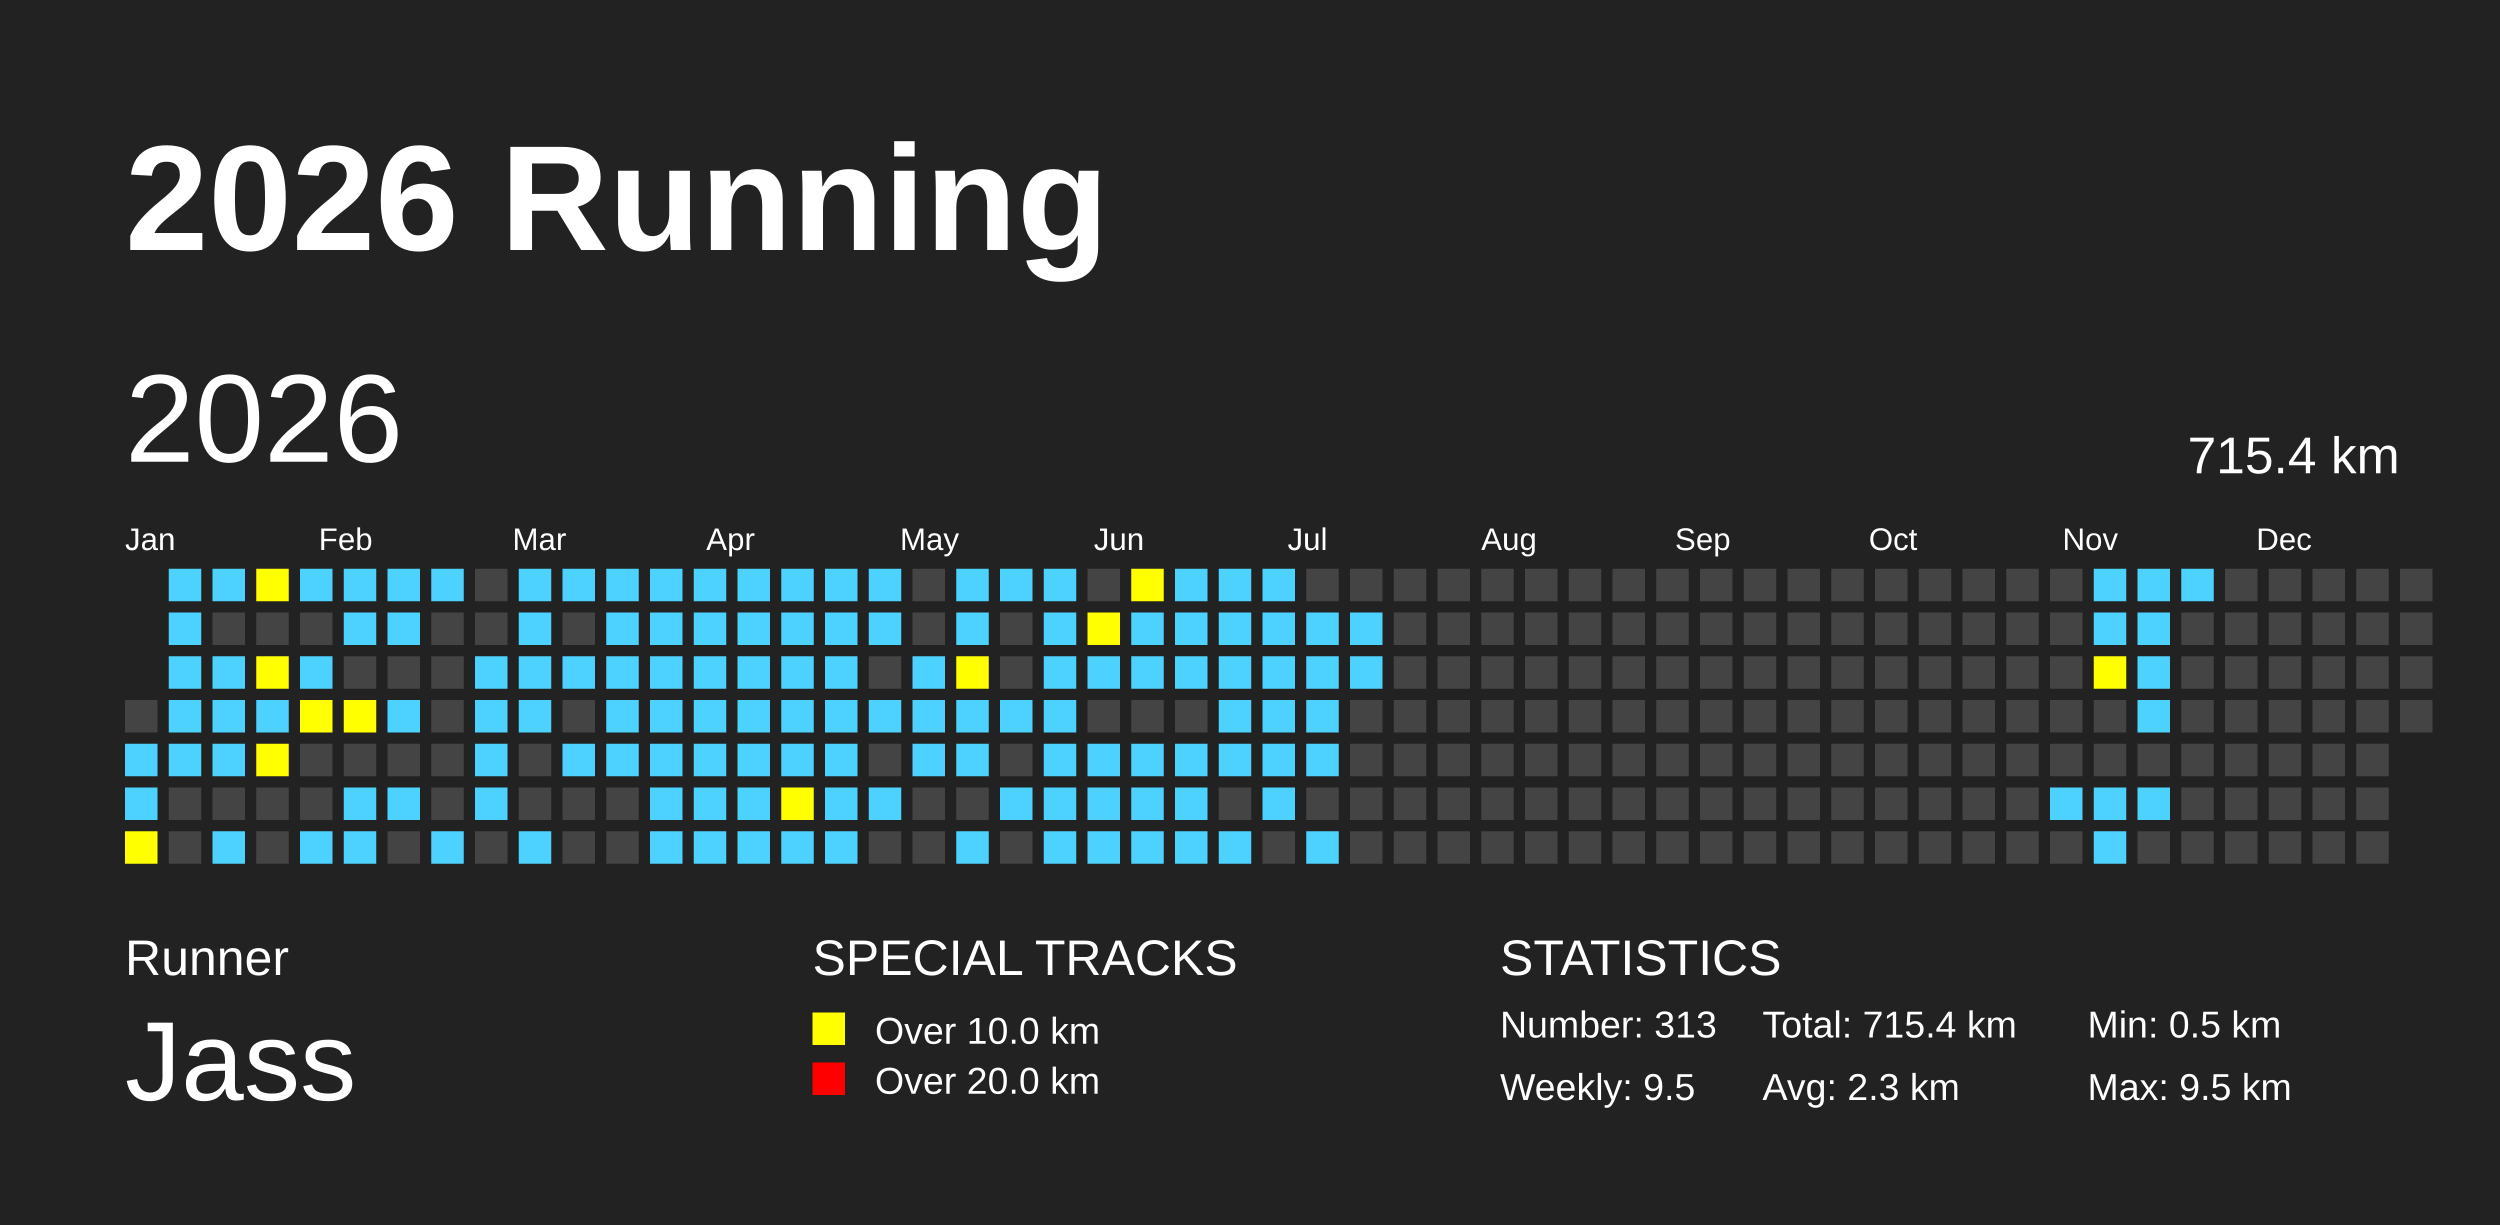
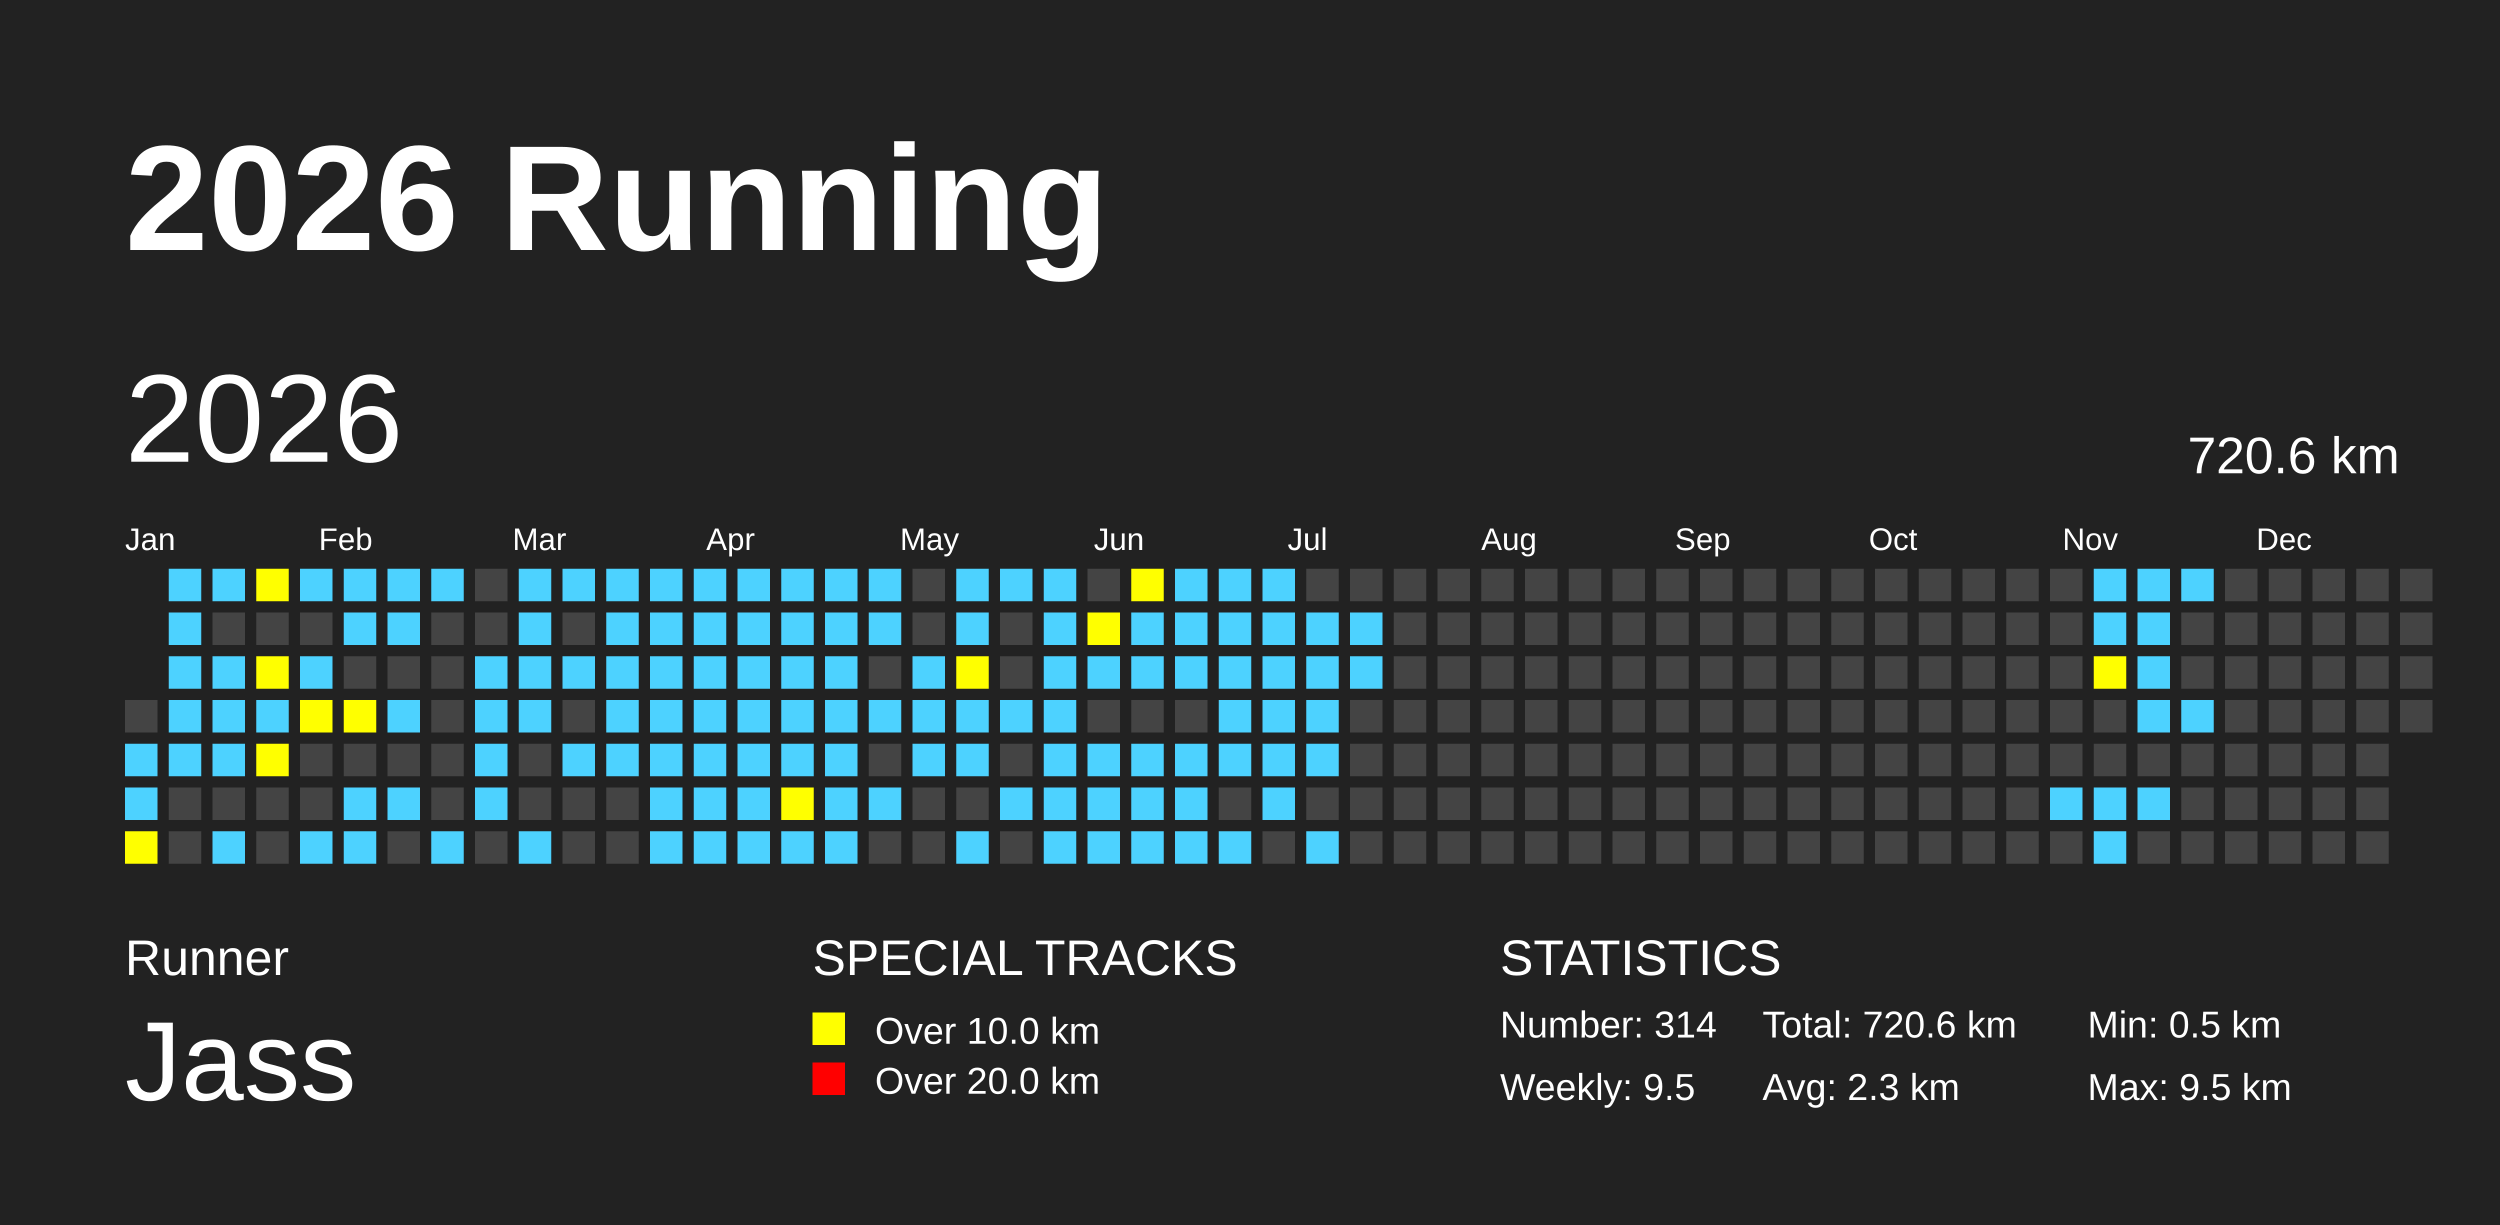
<svg xmlns="http://www.w3.org/2000/svg" baseProfile="full" height="98mm" version="1.1" viewBox="0,0,200,98" width="200mm">
  <defs />
  <rect fill="#222222" height="98" width="200" x="0" y="0" />
  <text fill="#FFFFFF" style="font-size:12px; font-family:Arial; font-weight:bold;" x="10" y="20">2026 Running</text>
  <text fill="#FFFFFF" style="font-size:4px; font-family:Arial" x="10" y="78">Runner</text>
  <text fill="#FFFFFF" style="font-size:9px; font-family:Arial" x="10" y="88">Jass</text>
  <text fill="#FFFFFF" style="font-size:4px; font-family:Arial" x="65" y="78">SPECIAL TRACKS</text>
  <rect fill="yellow" height="2.6" width="2.6" x="65" y="81" />
  <text fill="#FFFFFF" style="font-size:3px; font-family:Arial" x="70" y="83.5">Over 10.0 km</text>
  <rect fill="red" height="2.6" width="2.6" x="65" y="85" />
  <text fill="#FFFFFF" style="font-size:3px; font-family:Arial" x="70" y="87.5">Over 20.0 km</text>
  <text fill="#FFFFFF" style="font-size:4px; font-family:Arial" x="120" y="78">STATISTICS</text>
-   <text fill="#FFFFFF" style="font-size:3px; font-family:Arial" x="120" y="83">Number: 313</text>
+   <text fill="#FFFFFF" style="font-size:3px; font-family:Arial" x="120" y="83">Number: 314</text>
  <text fill="#FFFFFF" style="font-size:3px; font-family:Arial" x="120" y="88">Weekly: 9.5</text>
-   <text fill="#FFFFFF" style="font-size:3px; font-family:Arial" x="141" y="83">Total: 715.4 km</text>
+   <text fill="#FFFFFF" style="font-size:3px; font-family:Arial" x="141" y="83">Total: 720.6 km</text>
  <text fill="#FFFFFF" style="font-size:3px; font-family:Arial" x="141" y="88">Avg: 2.3 km</text>
  <text fill="#FFFFFF" style="font-size:3px; font-family:Arial" x="167" y="83">Min: 0.5 km</text>
  <text fill="#FFFFFF" style="font-size:3px; font-family:Arial" x="167" y="88">Max: 9.5 km</text>
  <text dominant-baseline="hanging" fill="#FFFFFF" style="font-size:10.0px; font-family:Arial;" x="10" y="30">2026</text>
-   <text dominant-baseline="hanging" fill="#FFFFFF" style="font-size:4.125px; font-family:Arial;" x="175" y="35">715.4 km</text>
+   <text dominant-baseline="hanging" fill="#FFFFFF" style="font-size:4.125px; font-family:Arial;" x="175" y="35">720.6 km</text>
  <text fill="#FFFFFF" style="font-size:2.5px; font-family:Arial" x="10.0" y="44">Jan</text>
  <text fill="#FFFFFF" style="font-size:2.5px; font-family:Arial" x="25.5" y="44">Feb</text>
  <text fill="#FFFFFF" style="font-size:2.5px; font-family:Arial" x="41.0" y="44">Mar</text>
  <text fill="#FFFFFF" style="font-size:2.5px; font-family:Arial" x="56.5" y="44">Apr</text>
  <text fill="#FFFFFF" style="font-size:2.5px; font-family:Arial" x="72.0" y="44">May</text>
  <text fill="#FFFFFF" style="font-size:2.5px; font-family:Arial" x="87.5" y="44">Jun</text>
  <text fill="#FFFFFF" style="font-size:2.5px; font-family:Arial" x="103.0" y="44">Jul</text>
  <text fill="#FFFFFF" style="font-size:2.5px; font-family:Arial" x="118.5" y="44">Aug</text>
  <text fill="#FFFFFF" style="font-size:2.5px; font-family:Arial" x="134.0" y="44">Sep</text>
  <text fill="#FFFFFF" style="font-size:2.5px; font-family:Arial" x="149.5" y="44">Oct</text>
  <text fill="#FFFFFF" style="font-size:2.5px; font-family:Arial" x="165.0" y="44">Nov</text>
  <text fill="#FFFFFF" style="font-size:2.5px; font-family:Arial" x="180.5" y="44">Dec</text>
  <rect fill="#444444" height="2.6" width="2.6" x="10.0" y="56.0" />
  <rect fill="#4DD2FF" height="2.6" width="2.6" x="10.0" y="59.5" />
  <rect fill="#4DD2FF" height="2.6" width="2.6" x="10.0" y="63.0" />
  <rect fill="yellow" height="2.6" width="2.6" x="10.0" y="66.5" />
  <rect fill="#4DD2FF" height="2.6" width="2.6" x="13.5" y="45.5" />
  <rect fill="#4DD2FF" height="2.6" width="2.6" x="13.5" y="49.0" />
  <rect fill="#4DD2FF" height="2.6" width="2.6" x="13.5" y="52.5" />
  <rect fill="#4DD2FF" height="2.6" width="2.6" x="13.5" y="56.0" />
  <rect fill="#4DD2FF" height="2.6" width="2.6" x="13.5" y="59.5" />
  <rect fill="#444444" height="2.6" width="2.6" x="13.5" y="63.0" />
  <rect fill="#444444" height="2.6" width="2.6" x="13.5" y="66.5" />
  <rect fill="#4DD2FF" height="2.6" width="2.6" x="17.0" y="45.5" />
  <rect fill="#444444" height="2.6" width="2.6" x="17.0" y="49.0" />
  <rect fill="#4DD2FF" height="2.6" width="2.6" x="17.0" y="52.5" />
  <rect fill="#4DD2FF" height="2.6" width="2.6" x="17.0" y="56.0" />
  <rect fill="#4DD2FF" height="2.6" width="2.6" x="17.0" y="59.5" />
  <rect fill="#444444" height="2.6" width="2.6" x="17.0" y="63.0" />
  <rect fill="#4DD2FF" height="2.6" width="2.6" x="17.0" y="66.5" />
  <rect fill="yellow" height="2.6" width="2.6" x="20.5" y="45.5" />
  <rect fill="#444444" height="2.6" width="2.6" x="20.5" y="49.0" />
  <rect fill="yellow" height="2.6" width="2.6" x="20.5" y="52.5" />
  <rect fill="#4DD2FF" height="2.6" width="2.6" x="20.5" y="56.0" />
  <rect fill="yellow" height="2.6" width="2.6" x="20.5" y="59.5" />
  <rect fill="#444444" height="2.6" width="2.6" x="20.5" y="63.0" />
  <rect fill="#444444" height="2.6" width="2.6" x="20.5" y="66.5" />
  <rect fill="#4DD2FF" height="2.6" width="2.6" x="24.0" y="45.5" />
  <rect fill="#444444" height="2.6" width="2.6" x="24.0" y="49.0" />
  <rect fill="#4DD2FF" height="2.6" width="2.6" x="24.0" y="52.5" />
  <rect fill="yellow" height="2.6" width="2.6" x="24.0" y="56.0" />
  <rect fill="#444444" height="2.6" width="2.6" x="24.0" y="59.5" />
  <rect fill="#444444" height="2.6" width="2.6" x="24.0" y="63.0" />
  <rect fill="#4DD2FF" height="2.6" width="2.6" x="24.0" y="66.5" />
  <rect fill="#4DD2FF" height="2.6" width="2.6" x="27.5" y="45.5" />
  <rect fill="#4DD2FF" height="2.6" width="2.6" x="27.5" y="49.0" />
  <rect fill="#444444" height="2.6" width="2.6" x="27.5" y="52.5" />
  <rect fill="yellow" height="2.6" width="2.6" x="27.5" y="56.0" />
  <rect fill="#444444" height="2.6" width="2.6" x="27.5" y="59.5" />
  <rect fill="#4DD2FF" height="2.6" width="2.6" x="27.5" y="63.0" />
  <rect fill="#4DD2FF" height="2.6" width="2.6" x="27.5" y="66.5" />
  <rect fill="#4DD2FF" height="2.6" width="2.6" x="31.0" y="45.5" />
  <rect fill="#4DD2FF" height="2.6" width="2.6" x="31.0" y="49.0" />
  <rect fill="#444444" height="2.6" width="2.6" x="31.0" y="52.5" />
  <rect fill="#4DD2FF" height="2.6" width="2.6" x="31.0" y="56.0" />
  <rect fill="#444444" height="2.6" width="2.6" x="31.0" y="59.5" />
  <rect fill="#4DD2FF" height="2.6" width="2.6" x="31.0" y="63.0" />
  <rect fill="#444444" height="2.6" width="2.6" x="31.0" y="66.5" />
  <rect fill="#4DD2FF" height="2.6" width="2.6" x="34.5" y="45.5" />
  <rect fill="#444444" height="2.6" width="2.6" x="34.5" y="49.0" />
  <rect fill="#444444" height="2.6" width="2.6" x="34.5" y="52.5" />
  <rect fill="#444444" height="2.6" width="2.6" x="34.5" y="56.0" />
  <rect fill="#444444" height="2.6" width="2.6" x="34.5" y="59.5" />
  <rect fill="#444444" height="2.6" width="2.6" x="34.5" y="63.0" />
  <rect fill="#4DD2FF" height="2.6" width="2.6" x="34.5" y="66.5" />
  <rect fill="#444444" height="2.6" width="2.6" x="38.0" y="45.5" />
  <rect fill="#444444" height="2.6" width="2.6" x="38.0" y="49.0" />
  <rect fill="#4DD2FF" height="2.6" width="2.6" x="38.0" y="52.5" />
  <rect fill="#4DD2FF" height="2.6" width="2.6" x="38.0" y="56.0" />
  <rect fill="#4DD2FF" height="2.6" width="2.6" x="38.0" y="59.5" />
  <rect fill="#4DD2FF" height="2.6" width="2.6" x="38.0" y="63.0" />
  <rect fill="#444444" height="2.6" width="2.6" x="38.0" y="66.5" />
  <rect fill="#4DD2FF" height="2.6" width="2.6" x="41.5" y="45.5" />
  <rect fill="#4DD2FF" height="2.6" width="2.6" x="41.5" y="49.0" />
  <rect fill="#4DD2FF" height="2.6" width="2.6" x="41.5" y="52.5" />
  <rect fill="#4DD2FF" height="2.6" width="2.6" x="41.5" y="56.0" />
  <rect fill="#444444" height="2.6" width="2.6" x="41.5" y="59.5" />
  <rect fill="#444444" height="2.6" width="2.6" x="41.5" y="63.0" />
  <rect fill="#4DD2FF" height="2.6" width="2.6" x="41.5" y="66.5" />
  <rect fill="#4DD2FF" height="2.6" width="2.6" x="45.0" y="45.5" />
  <rect fill="#444444" height="2.6" width="2.6" x="45.0" y="49.0" />
  <rect fill="#4DD2FF" height="2.6" width="2.6" x="45.0" y="52.5" />
  <rect fill="#444444" height="2.6" width="2.6" x="45.0" y="56.0" />
  <rect fill="#4DD2FF" height="2.6" width="2.6" x="45.0" y="59.5" />
  <rect fill="#444444" height="2.6" width="2.6" x="45.0" y="63.0" />
  <rect fill="#444444" height="2.6" width="2.6" x="45.0" y="66.5" />
  <rect fill="#4DD2FF" height="2.6" width="2.6" x="48.5" y="45.5" />
  <rect fill="#4DD2FF" height="2.6" width="2.6" x="48.5" y="49.0" />
  <rect fill="#4DD2FF" height="2.6" width="2.6" x="48.5" y="52.5" />
  <rect fill="#4DD2FF" height="2.6" width="2.6" x="48.5" y="56.0" />
  <rect fill="#4DD2FF" height="2.6" width="2.6" x="48.5" y="59.5" />
  <rect fill="#444444" height="2.6" width="2.6" x="48.5" y="63.0" />
  <rect fill="#444444" height="2.6" width="2.6" x="48.5" y="66.5" />
  <rect fill="#4DD2FF" height="2.6" width="2.6" x="52.0" y="45.5" />
  <rect fill="#4DD2FF" height="2.6" width="2.6" x="52.0" y="49.0" />
  <rect fill="#4DD2FF" height="2.6" width="2.6" x="52.0" y="52.5" />
  <rect fill="#4DD2FF" height="2.6" width="2.6" x="52.0" y="56.0" />
  <rect fill="#4DD2FF" height="2.6" width="2.6" x="52.0" y="59.5" />
  <rect fill="#4DD2FF" height="2.6" width="2.6" x="52.0" y="63.0" />
  <rect fill="#4DD2FF" height="2.6" width="2.6" x="52.0" y="66.5" />
  <rect fill="#4DD2FF" height="2.6" width="2.6" x="55.5" y="45.5" />
  <rect fill="#4DD2FF" height="2.6" width="2.6" x="55.5" y="49.0" />
  <rect fill="#4DD2FF" height="2.6" width="2.6" x="55.5" y="52.5" />
  <rect fill="#4DD2FF" height="2.6" width="2.6" x="55.5" y="56.0" />
  <rect fill="#4DD2FF" height="2.6" width="2.6" x="55.5" y="59.5" />
  <rect fill="#4DD2FF" height="2.6" width="2.6" x="55.5" y="63.0" />
  <rect fill="#4DD2FF" height="2.6" width="2.6" x="55.5" y="66.5" />
  <rect fill="#4DD2FF" height="2.6" width="2.6" x="59.0" y="45.5" />
  <rect fill="#4DD2FF" height="2.6" width="2.6" x="59.0" y="49.0" />
  <rect fill="#4DD2FF" height="2.6" width="2.6" x="59.0" y="52.5" />
  <rect fill="#4DD2FF" height="2.6" width="2.6" x="59.0" y="56.0" />
  <rect fill="#4DD2FF" height="2.6" width="2.6" x="59.0" y="59.5" />
  <rect fill="#4DD2FF" height="2.6" width="2.6" x="59.0" y="63.0" />
  <rect fill="#4DD2FF" height="2.6" width="2.6" x="59.0" y="66.5" />
  <rect fill="#4DD2FF" height="2.6" width="2.6" x="62.5" y="45.5" />
  <rect fill="#4DD2FF" height="2.6" width="2.6" x="62.5" y="49.0" />
  <rect fill="#4DD2FF" height="2.6" width="2.6" x="62.5" y="52.5" />
  <rect fill="#4DD2FF" height="2.6" width="2.6" x="62.5" y="56.0" />
  <rect fill="#4DD2FF" height="2.6" width="2.6" x="62.5" y="59.5" />
  <rect fill="yellow" height="2.6" width="2.6" x="62.5" y="63.0" />
  <rect fill="#4DD2FF" height="2.6" width="2.6" x="62.5" y="66.5" />
  <rect fill="#4DD2FF" height="2.6" width="2.6" x="66.0" y="45.5" />
  <rect fill="#4DD2FF" height="2.6" width="2.6" x="66.0" y="49.0" />
  <rect fill="#4DD2FF" height="2.6" width="2.6" x="66.0" y="52.5" />
  <rect fill="#4DD2FF" height="2.6" width="2.6" x="66.0" y="56.0" />
  <rect fill="#4DD2FF" height="2.6" width="2.6" x="66.0" y="59.5" />
  <rect fill="#4DD2FF" height="2.6" width="2.6" x="66.0" y="63.0" />
  <rect fill="#4DD2FF" height="2.6" width="2.6" x="66.0" y="66.5" />
  <rect fill="#4DD2FF" height="2.6" width="2.6" x="69.5" y="45.5" />
  <rect fill="#4DD2FF" height="2.6" width="2.6" x="69.5" y="49.0" />
  <rect fill="#444444" height="2.6" width="2.6" x="69.5" y="52.5" />
  <rect fill="#4DD2FF" height="2.6" width="2.6" x="69.5" y="56.0" />
  <rect fill="#444444" height="2.6" width="2.6" x="69.5" y="59.5" />
  <rect fill="#4DD2FF" height="2.6" width="2.6" x="69.5" y="63.0" />
  <rect fill="#444444" height="2.6" width="2.6" x="69.5" y="66.5" />
  <rect fill="#444444" height="2.6" width="2.6" x="73.0" y="45.5" />
  <rect fill="#444444" height="2.6" width="2.6" x="73.0" y="49.0" />
  <rect fill="#4DD2FF" height="2.6" width="2.6" x="73.0" y="52.5" />
  <rect fill="#4DD2FF" height="2.6" width="2.6" x="73.0" y="56.0" />
  <rect fill="#4DD2FF" height="2.6" width="2.6" x="73.0" y="59.5" />
  <rect fill="#444444" height="2.6" width="2.6" x="73.0" y="63.0" />
  <rect fill="#444444" height="2.6" width="2.6" x="73.0" y="66.5" />
  <rect fill="#4DD2FF" height="2.6" width="2.6" x="76.5" y="45.5" />
  <rect fill="#4DD2FF" height="2.6" width="2.6" x="76.5" y="49.0" />
  <rect fill="yellow" height="2.6" width="2.6" x="76.5" y="52.5" />
  <rect fill="#4DD2FF" height="2.6" width="2.6" x="76.5" y="56.0" />
  <rect fill="#4DD2FF" height="2.6" width="2.6" x="76.5" y="59.5" />
  <rect fill="#444444" height="2.6" width="2.6" x="76.5" y="63.0" />
  <rect fill="#4DD2FF" height="2.6" width="2.6" x="76.5" y="66.5" />
  <rect fill="#4DD2FF" height="2.6" width="2.6" x="80.0" y="45.5" />
  <rect fill="#444444" height="2.6" width="2.6" x="80.0" y="49.0" />
  <rect fill="#444444" height="2.6" width="2.6" x="80.0" y="52.5" />
  <rect fill="#4DD2FF" height="2.6" width="2.6" x="80.0" y="56.0" />
  <rect fill="#444444" height="2.6" width="2.6" x="80.0" y="59.5" />
  <rect fill="#4DD2FF" height="2.6" width="2.6" x="80.0" y="63.0" />
  <rect fill="#444444" height="2.6" width="2.6" x="80.0" y="66.5" />
  <rect fill="#4DD2FF" height="2.6" width="2.6" x="83.5" y="45.5" />
  <rect fill="#4DD2FF" height="2.6" width="2.6" x="83.5" y="49.0" />
  <rect fill="#4DD2FF" height="2.6" width="2.6" x="83.5" y="52.5" />
  <rect fill="#4DD2FF" height="2.6" width="2.6" x="83.5" y="56.0" />
  <rect fill="#4DD2FF" height="2.6" width="2.6" x="83.5" y="59.5" />
  <rect fill="#4DD2FF" height="2.6" width="2.6" x="83.5" y="63.0" />
  <rect fill="#4DD2FF" height="2.6" width="2.6" x="83.5" y="66.5" />
  <rect fill="#444444" height="2.6" width="2.6" x="87.0" y="45.5" />
  <rect fill="yellow" height="2.6" width="2.6" x="87.0" y="49.0" />
  <rect fill="#4DD2FF" height="2.6" width="2.6" x="87.0" y="52.5" />
  <rect fill="#444444" height="2.6" width="2.6" x="87.0" y="56.0" />
  <rect fill="#4DD2FF" height="2.6" width="2.6" x="87.0" y="59.5" />
  <rect fill="#4DD2FF" height="2.6" width="2.6" x="87.0" y="63.0" />
  <rect fill="#4DD2FF" height="2.6" width="2.6" x="87.0" y="66.5" />
  <rect fill="yellow" height="2.6" width="2.6" x="90.5" y="45.5" />
  <rect fill="#4DD2FF" height="2.6" width="2.6" x="90.5" y="49.0" />
  <rect fill="#4DD2FF" height="2.6" width="2.6" x="90.5" y="52.5" />
  <rect fill="#444444" height="2.6" width="2.6" x="90.5" y="56.0" />
  <rect fill="#4DD2FF" height="2.6" width="2.6" x="90.5" y="59.5" />
  <rect fill="#4DD2FF" height="2.6" width="2.6" x="90.5" y="63.0" />
  <rect fill="#4DD2FF" height="2.6" width="2.6" x="90.5" y="66.5" />
  <rect fill="#4DD2FF" height="2.6" width="2.6" x="94.0" y="45.5" />
  <rect fill="#4DD2FF" height="2.6" width="2.6" x="94.0" y="49.0" />
  <rect fill="#4DD2FF" height="2.6" width="2.6" x="94.0" y="52.5" />
  <rect fill="#444444" height="2.6" width="2.6" x="94.0" y="56.0" />
  <rect fill="#4DD2FF" height="2.6" width="2.6" x="94.0" y="59.5" />
  <rect fill="#4DD2FF" height="2.6" width="2.6" x="94.0" y="63.0" />
  <rect fill="#4DD2FF" height="2.6" width="2.6" x="94.0" y="66.5" />
  <rect fill="#4DD2FF" height="2.6" width="2.6" x="97.5" y="45.5" />
  <rect fill="#4DD2FF" height="2.6" width="2.6" x="97.5" y="49.0" />
  <rect fill="#4DD2FF" height="2.6" width="2.6" x="97.5" y="52.5" />
  <rect fill="#4DD2FF" height="2.6" width="2.6" x="97.5" y="56.0" />
  <rect fill="#4DD2FF" height="2.6" width="2.6" x="97.5" y="59.5" />
  <rect fill="#444444" height="2.6" width="2.6" x="97.5" y="63.0" />
  <rect fill="#4DD2FF" height="2.6" width="2.6" x="97.5" y="66.5" />
  <rect fill="#4DD2FF" height="2.6" width="2.6" x="101.0" y="45.5" />
  <rect fill="#4DD2FF" height="2.6" width="2.6" x="101.0" y="49.0" />
  <rect fill="#4DD2FF" height="2.6" width="2.6" x="101.0" y="52.5" />
  <rect fill="#4DD2FF" height="2.6" width="2.6" x="101.0" y="56.0" />
  <rect fill="#4DD2FF" height="2.6" width="2.6" x="101.0" y="59.5" />
  <rect fill="#4DD2FF" height="2.6" width="2.6" x="101.0" y="63.0" />
  <rect fill="#444444" height="2.6" width="2.6" x="101.0" y="66.5" />
  <rect fill="#444444" height="2.6" width="2.6" x="104.5" y="45.5" />
  <rect fill="#4DD2FF" height="2.6" width="2.6" x="104.5" y="49.0" />
  <rect fill="#4DD2FF" height="2.6" width="2.6" x="104.5" y="52.5" />
  <rect fill="#4DD2FF" height="2.6" width="2.6" x="104.5" y="56.0" />
  <rect fill="#4DD2FF" height="2.6" width="2.6" x="104.5" y="59.5" />
  <rect fill="#444444" height="2.6" width="2.6" x="104.5" y="63.0" />
  <rect fill="#4DD2FF" height="2.6" width="2.6" x="104.5" y="66.5" />
  <rect fill="#444444" height="2.6" width="2.6" x="108.0" y="45.5" />
  <rect fill="#4DD2FF" height="2.6" width="2.6" x="108.0" y="49.0" />
  <rect fill="#4DD2FF" height="2.6" width="2.6" x="108.0" y="52.5" />
  <rect fill="#444444" height="2.6" width="2.6" x="108.0" y="56.0" />
  <rect fill="#444444" height="2.6" width="2.6" x="108.0" y="59.5" />
  <rect fill="#444444" height="2.6" width="2.6" x="108.0" y="63.0" />
  <rect fill="#444444" height="2.6" width="2.6" x="108.0" y="66.5" />
  <rect fill="#444444" height="2.6" width="2.6" x="111.5" y="45.5" />
  <rect fill="#444444" height="2.6" width="2.6" x="111.5" y="49.0" />
  <rect fill="#444444" height="2.6" width="2.6" x="111.5" y="52.5" />
  <rect fill="#444444" height="2.6" width="2.6" x="111.5" y="56.0" />
  <rect fill="#444444" height="2.6" width="2.6" x="111.5" y="59.5" />
  <rect fill="#444444" height="2.6" width="2.6" x="111.5" y="63.0" />
  <rect fill="#444444" height="2.6" width="2.6" x="111.5" y="66.5" />
  <rect fill="#444444" height="2.6" width="2.6" x="115.0" y="45.5" />
  <rect fill="#444444" height="2.6" width="2.6" x="115.0" y="49.0" />
  <rect fill="#444444" height="2.6" width="2.6" x="115.0" y="52.5" />
  <rect fill="#444444" height="2.6" width="2.6" x="115.0" y="56.0" />
  <rect fill="#444444" height="2.6" width="2.6" x="115.0" y="59.5" />
  <rect fill="#444444" height="2.6" width="2.6" x="115.0" y="63.0" />
  <rect fill="#444444" height="2.6" width="2.6" x="115.0" y="66.5" />
  <rect fill="#444444" height="2.6" width="2.6" x="118.5" y="45.5" />
  <rect fill="#444444" height="2.6" width="2.6" x="118.5" y="49.0" />
  <rect fill="#444444" height="2.6" width="2.6" x="118.5" y="52.5" />
  <rect fill="#444444" height="2.6" width="2.6" x="118.5" y="56.0" />
  <rect fill="#444444" height="2.6" width="2.6" x="118.5" y="59.5" />
  <rect fill="#444444" height="2.6" width="2.6" x="118.5" y="63.0" />
  <rect fill="#444444" height="2.6" width="2.6" x="118.5" y="66.5" />
  <rect fill="#444444" height="2.6" width="2.6" x="122.0" y="45.5" />
  <rect fill="#444444" height="2.6" width="2.6" x="122.0" y="49.0" />
  <rect fill="#444444" height="2.6" width="2.6" x="122.0" y="52.5" />
  <rect fill="#444444" height="2.6" width="2.6" x="122.0" y="56.0" />
  <rect fill="#444444" height="2.6" width="2.6" x="122.0" y="59.5" />
  <rect fill="#444444" height="2.6" width="2.6" x="122.0" y="63.0" />
  <rect fill="#444444" height="2.6" width="2.6" x="122.0" y="66.5" />
  <rect fill="#444444" height="2.6" width="2.6" x="125.5" y="45.5" />
  <rect fill="#444444" height="2.6" width="2.6" x="125.5" y="49.0" />
  <rect fill="#444444" height="2.6" width="2.6" x="125.5" y="52.5" />
  <rect fill="#444444" height="2.6" width="2.6" x="125.5" y="56.0" />
  <rect fill="#444444" height="2.6" width="2.6" x="125.5" y="59.5" />
  <rect fill="#444444" height="2.6" width="2.6" x="125.5" y="63.0" />
  <rect fill="#444444" height="2.6" width="2.6" x="125.5" y="66.5" />
  <rect fill="#444444" height="2.6" width="2.6" x="129.0" y="45.5" />
  <rect fill="#444444" height="2.6" width="2.6" x="129.0" y="49.0" />
  <rect fill="#444444" height="2.6" width="2.6" x="129.0" y="52.5" />
  <rect fill="#444444" height="2.6" width="2.6" x="129.0" y="56.0" />
  <rect fill="#444444" height="2.6" width="2.6" x="129.0" y="59.5" />
  <rect fill="#444444" height="2.6" width="2.6" x="129.0" y="63.0" />
  <rect fill="#444444" height="2.6" width="2.6" x="129.0" y="66.5" />
  <rect fill="#444444" height="2.6" width="2.6" x="132.5" y="45.5" />
  <rect fill="#444444" height="2.6" width="2.6" x="132.5" y="49.0" />
  <rect fill="#444444" height="2.6" width="2.6" x="132.5" y="52.5" />
  <rect fill="#444444" height="2.6" width="2.6" x="132.5" y="56.0" />
  <rect fill="#444444" height="2.6" width="2.6" x="132.5" y="59.5" />
  <rect fill="#444444" height="2.6" width="2.6" x="132.5" y="63.0" />
  <rect fill="#444444" height="2.6" width="2.6" x="132.5" y="66.5" />
  <rect fill="#444444" height="2.6" width="2.6" x="136.0" y="45.5" />
  <rect fill="#444444" height="2.6" width="2.6" x="136.0" y="49.0" />
  <rect fill="#444444" height="2.6" width="2.6" x="136.0" y="52.5" />
  <rect fill="#444444" height="2.6" width="2.6" x="136.0" y="56.0" />
  <rect fill="#444444" height="2.6" width="2.6" x="136.0" y="59.5" />
  <rect fill="#444444" height="2.6" width="2.6" x="136.0" y="63.0" />
  <rect fill="#444444" height="2.6" width="2.6" x="136.0" y="66.5" />
  <rect fill="#444444" height="2.6" width="2.6" x="139.5" y="45.5" />
  <rect fill="#444444" height="2.6" width="2.6" x="139.5" y="49.0" />
  <rect fill="#444444" height="2.6" width="2.6" x="139.5" y="52.5" />
  <rect fill="#444444" height="2.6" width="2.6" x="139.5" y="56.0" />
  <rect fill="#444444" height="2.6" width="2.6" x="139.5" y="59.5" />
  <rect fill="#444444" height="2.6" width="2.6" x="139.5" y="63.0" />
  <rect fill="#444444" height="2.6" width="2.6" x="139.5" y="66.5" />
  <rect fill="#444444" height="2.6" width="2.6" x="143.0" y="45.5" />
  <rect fill="#444444" height="2.6" width="2.6" x="143.0" y="49.0" />
  <rect fill="#444444" height="2.6" width="2.6" x="143.0" y="52.5" />
  <rect fill="#444444" height="2.6" width="2.6" x="143.0" y="56.0" />
  <rect fill="#444444" height="2.6" width="2.6" x="143.0" y="59.5" />
  <rect fill="#444444" height="2.6" width="2.6" x="143.0" y="63.0" />
  <rect fill="#444444" height="2.6" width="2.6" x="143.0" y="66.5" />
  <rect fill="#444444" height="2.6" width="2.6" x="146.5" y="45.5" />
  <rect fill="#444444" height="2.6" width="2.6" x="146.5" y="49.0" />
  <rect fill="#444444" height="2.6" width="2.6" x="146.5" y="52.5" />
  <rect fill="#444444" height="2.6" width="2.6" x="146.5" y="56.0" />
  <rect fill="#444444" height="2.6" width="2.6" x="146.5" y="59.5" />
  <rect fill="#444444" height="2.6" width="2.6" x="146.5" y="63.0" />
  <rect fill="#444444" height="2.6" width="2.6" x="146.5" y="66.5" />
  <rect fill="#444444" height="2.6" width="2.6" x="150.0" y="45.5" />
  <rect fill="#444444" height="2.6" width="2.6" x="150.0" y="49.0" />
  <rect fill="#444444" height="2.6" width="2.6" x="150.0" y="52.5" />
  <rect fill="#444444" height="2.6" width="2.6" x="150.0" y="56.0" />
  <rect fill="#444444" height="2.6" width="2.6" x="150.0" y="59.5" />
  <rect fill="#444444" height="2.6" width="2.6" x="150.0" y="63.0" />
  <rect fill="#444444" height="2.6" width="2.6" x="150.0" y="66.5" />
  <rect fill="#444444" height="2.6" width="2.6" x="153.5" y="45.5" />
  <rect fill="#444444" height="2.6" width="2.6" x="153.5" y="49.0" />
  <rect fill="#444444" height="2.6" width="2.6" x="153.5" y="52.5" />
  <rect fill="#444444" height="2.6" width="2.6" x="153.5" y="56.0" />
  <rect fill="#444444" height="2.6" width="2.6" x="153.5" y="59.5" />
  <rect fill="#444444" height="2.6" width="2.6" x="153.5" y="63.0" />
  <rect fill="#444444" height="2.6" width="2.6" x="153.5" y="66.5" />
  <rect fill="#444444" height="2.6" width="2.6" x="157.0" y="45.5" />
  <rect fill="#444444" height="2.6" width="2.6" x="157.0" y="49.0" />
  <rect fill="#444444" height="2.6" width="2.6" x="157.0" y="52.5" />
  <rect fill="#444444" height="2.6" width="2.6" x="157.0" y="56.0" />
  <rect fill="#444444" height="2.6" width="2.6" x="157.0" y="59.5" />
  <rect fill="#444444" height="2.6" width="2.6" x="157.0" y="63.0" />
  <rect fill="#444444" height="2.6" width="2.6" x="157.0" y="66.5" />
  <rect fill="#444444" height="2.6" width="2.6" x="160.5" y="45.5" />
  <rect fill="#444444" height="2.6" width="2.6" x="160.5" y="49.0" />
  <rect fill="#444444" height="2.6" width="2.6" x="160.5" y="52.5" />
  <rect fill="#444444" height="2.6" width="2.6" x="160.5" y="56.0" />
  <rect fill="#444444" height="2.6" width="2.6" x="160.5" y="59.5" />
  <rect fill="#444444" height="2.6" width="2.6" x="160.5" y="63.0" />
  <rect fill="#444444" height="2.6" width="2.6" x="160.5" y="66.5" />
  <rect fill="#444444" height="2.6" width="2.6" x="164.0" y="45.5" />
  <rect fill="#444444" height="2.6" width="2.6" x="164.0" y="49.0" />
  <rect fill="#444444" height="2.6" width="2.6" x="164.0" y="52.5" />
  <rect fill="#444444" height="2.6" width="2.6" x="164.0" y="56.0" />
  <rect fill="#444444" height="2.6" width="2.6" x="164.0" y="59.5" />
  <rect fill="#4DD2FF" height="2.6" width="2.6" x="164.0" y="63.0" />
  <rect fill="#444444" height="2.6" width="2.6" x="164.0" y="66.5" />
  <rect fill="#4DD2FF" height="2.6" width="2.6" x="167.5" y="45.5" />
  <rect fill="#4DD2FF" height="2.6" width="2.6" x="167.5" y="49.0" />
  <rect fill="yellow" height="2.6" width="2.6" x="167.5" y="52.5" />
  <rect fill="#444444" height="2.6" width="2.6" x="167.5" y="56.0" />
  <rect fill="#444444" height="2.6" width="2.6" x="167.5" y="59.5" />
  <rect fill="#4DD2FF" height="2.6" width="2.6" x="167.5" y="63.0" />
  <rect fill="#4DD2FF" height="2.6" width="2.6" x="167.5" y="66.5" />
  <rect fill="#4DD2FF" height="2.6" width="2.6" x="171.0" y="45.5" />
  <rect fill="#4DD2FF" height="2.6" width="2.6" x="171.0" y="49.0" />
  <rect fill="#4DD2FF" height="2.6" width="2.6" x="171.0" y="52.5" />
  <rect fill="#4DD2FF" height="2.6" width="2.6" x="171.0" y="56.0" />
  <rect fill="#444444" height="2.6" width="2.6" x="171.0" y="59.5" />
  <rect fill="#4DD2FF" height="2.6" width="2.6" x="171.0" y="63.0" />
  <rect fill="#444444" height="2.6" width="2.6" x="171.0" y="66.5" />
  <rect fill="#4DD2FF" height="2.6" width="2.6" x="174.5" y="45.5" />
  <rect fill="#444444" height="2.6" width="2.6" x="174.5" y="49.0" />
  <rect fill="#444444" height="2.6" width="2.6" x="174.5" y="52.5" />
-   <rect fill="#444444" height="2.6" width="2.6" x="174.5" y="56.0" />
+   <rect fill="#4DD2FF" height="2.6" width="2.6" x="174.5" y="56.0" />
  <rect fill="#444444" height="2.6" width="2.6" x="174.5" y="59.5" />
  <rect fill="#444444" height="2.6" width="2.6" x="174.5" y="63.0" />
  <rect fill="#444444" height="2.6" width="2.6" x="174.5" y="66.5" />
  <rect fill="#444444" height="2.6" width="2.6" x="178.0" y="45.5" />
  <rect fill="#444444" height="2.6" width="2.6" x="178.0" y="49.0" />
  <rect fill="#444444" height="2.6" width="2.6" x="178.0" y="52.5" />
  <rect fill="#444444" height="2.6" width="2.6" x="178.0" y="56.0" />
  <rect fill="#444444" height="2.6" width="2.6" x="178.0" y="59.5" />
  <rect fill="#444444" height="2.6" width="2.6" x="178.0" y="63.0" />
  <rect fill="#444444" height="2.6" width="2.6" x="178.0" y="66.5" />
  <rect fill="#444444" height="2.6" width="2.6" x="181.5" y="45.5" />
  <rect fill="#444444" height="2.6" width="2.6" x="181.5" y="49.0" />
  <rect fill="#444444" height="2.6" width="2.6" x="181.5" y="52.5" />
  <rect fill="#444444" height="2.6" width="2.6" x="181.5" y="56.0" />
  <rect fill="#444444" height="2.6" width="2.6" x="181.5" y="59.5" />
  <rect fill="#444444" height="2.6" width="2.6" x="181.5" y="63.0" />
  <rect fill="#444444" height="2.6" width="2.6" x="181.5" y="66.5" />
  <rect fill="#444444" height="2.6" width="2.6" x="185.0" y="45.5" />
  <rect fill="#444444" height="2.6" width="2.6" x="185.0" y="49.0" />
  <rect fill="#444444" height="2.6" width="2.6" x="185.0" y="52.5" />
  <rect fill="#444444" height="2.6" width="2.6" x="185.0" y="56.0" />
  <rect fill="#444444" height="2.6" width="2.6" x="185.0" y="59.5" />
  <rect fill="#444444" height="2.6" width="2.6" x="185.0" y="63.0" />
  <rect fill="#444444" height="2.6" width="2.6" x="185.0" y="66.5" />
  <rect fill="#444444" height="2.6" width="2.6" x="188.5" y="45.5" />
  <rect fill="#444444" height="2.6" width="2.6" x="188.5" y="49.0" />
  <rect fill="#444444" height="2.6" width="2.6" x="188.5" y="52.5" />
  <rect fill="#444444" height="2.6" width="2.6" x="188.5" y="56.0" />
  <rect fill="#444444" height="2.6" width="2.6" x="188.5" y="59.5" />
  <rect fill="#444444" height="2.6" width="2.6" x="188.5" y="63.0" />
  <rect fill="#444444" height="2.6" width="2.6" x="188.5" y="66.5" />
  <rect fill="#444444" height="2.6" width="2.6" x="192.0" y="45.5" />
  <rect fill="#444444" height="2.6" width="2.6" x="192.0" y="49.0" />
  <rect fill="#444444" height="2.6" width="2.6" x="192.0" y="52.5" />
  <rect fill="#444444" height="2.6" width="2.6" x="192.0" y="56.0" />
</svg>
